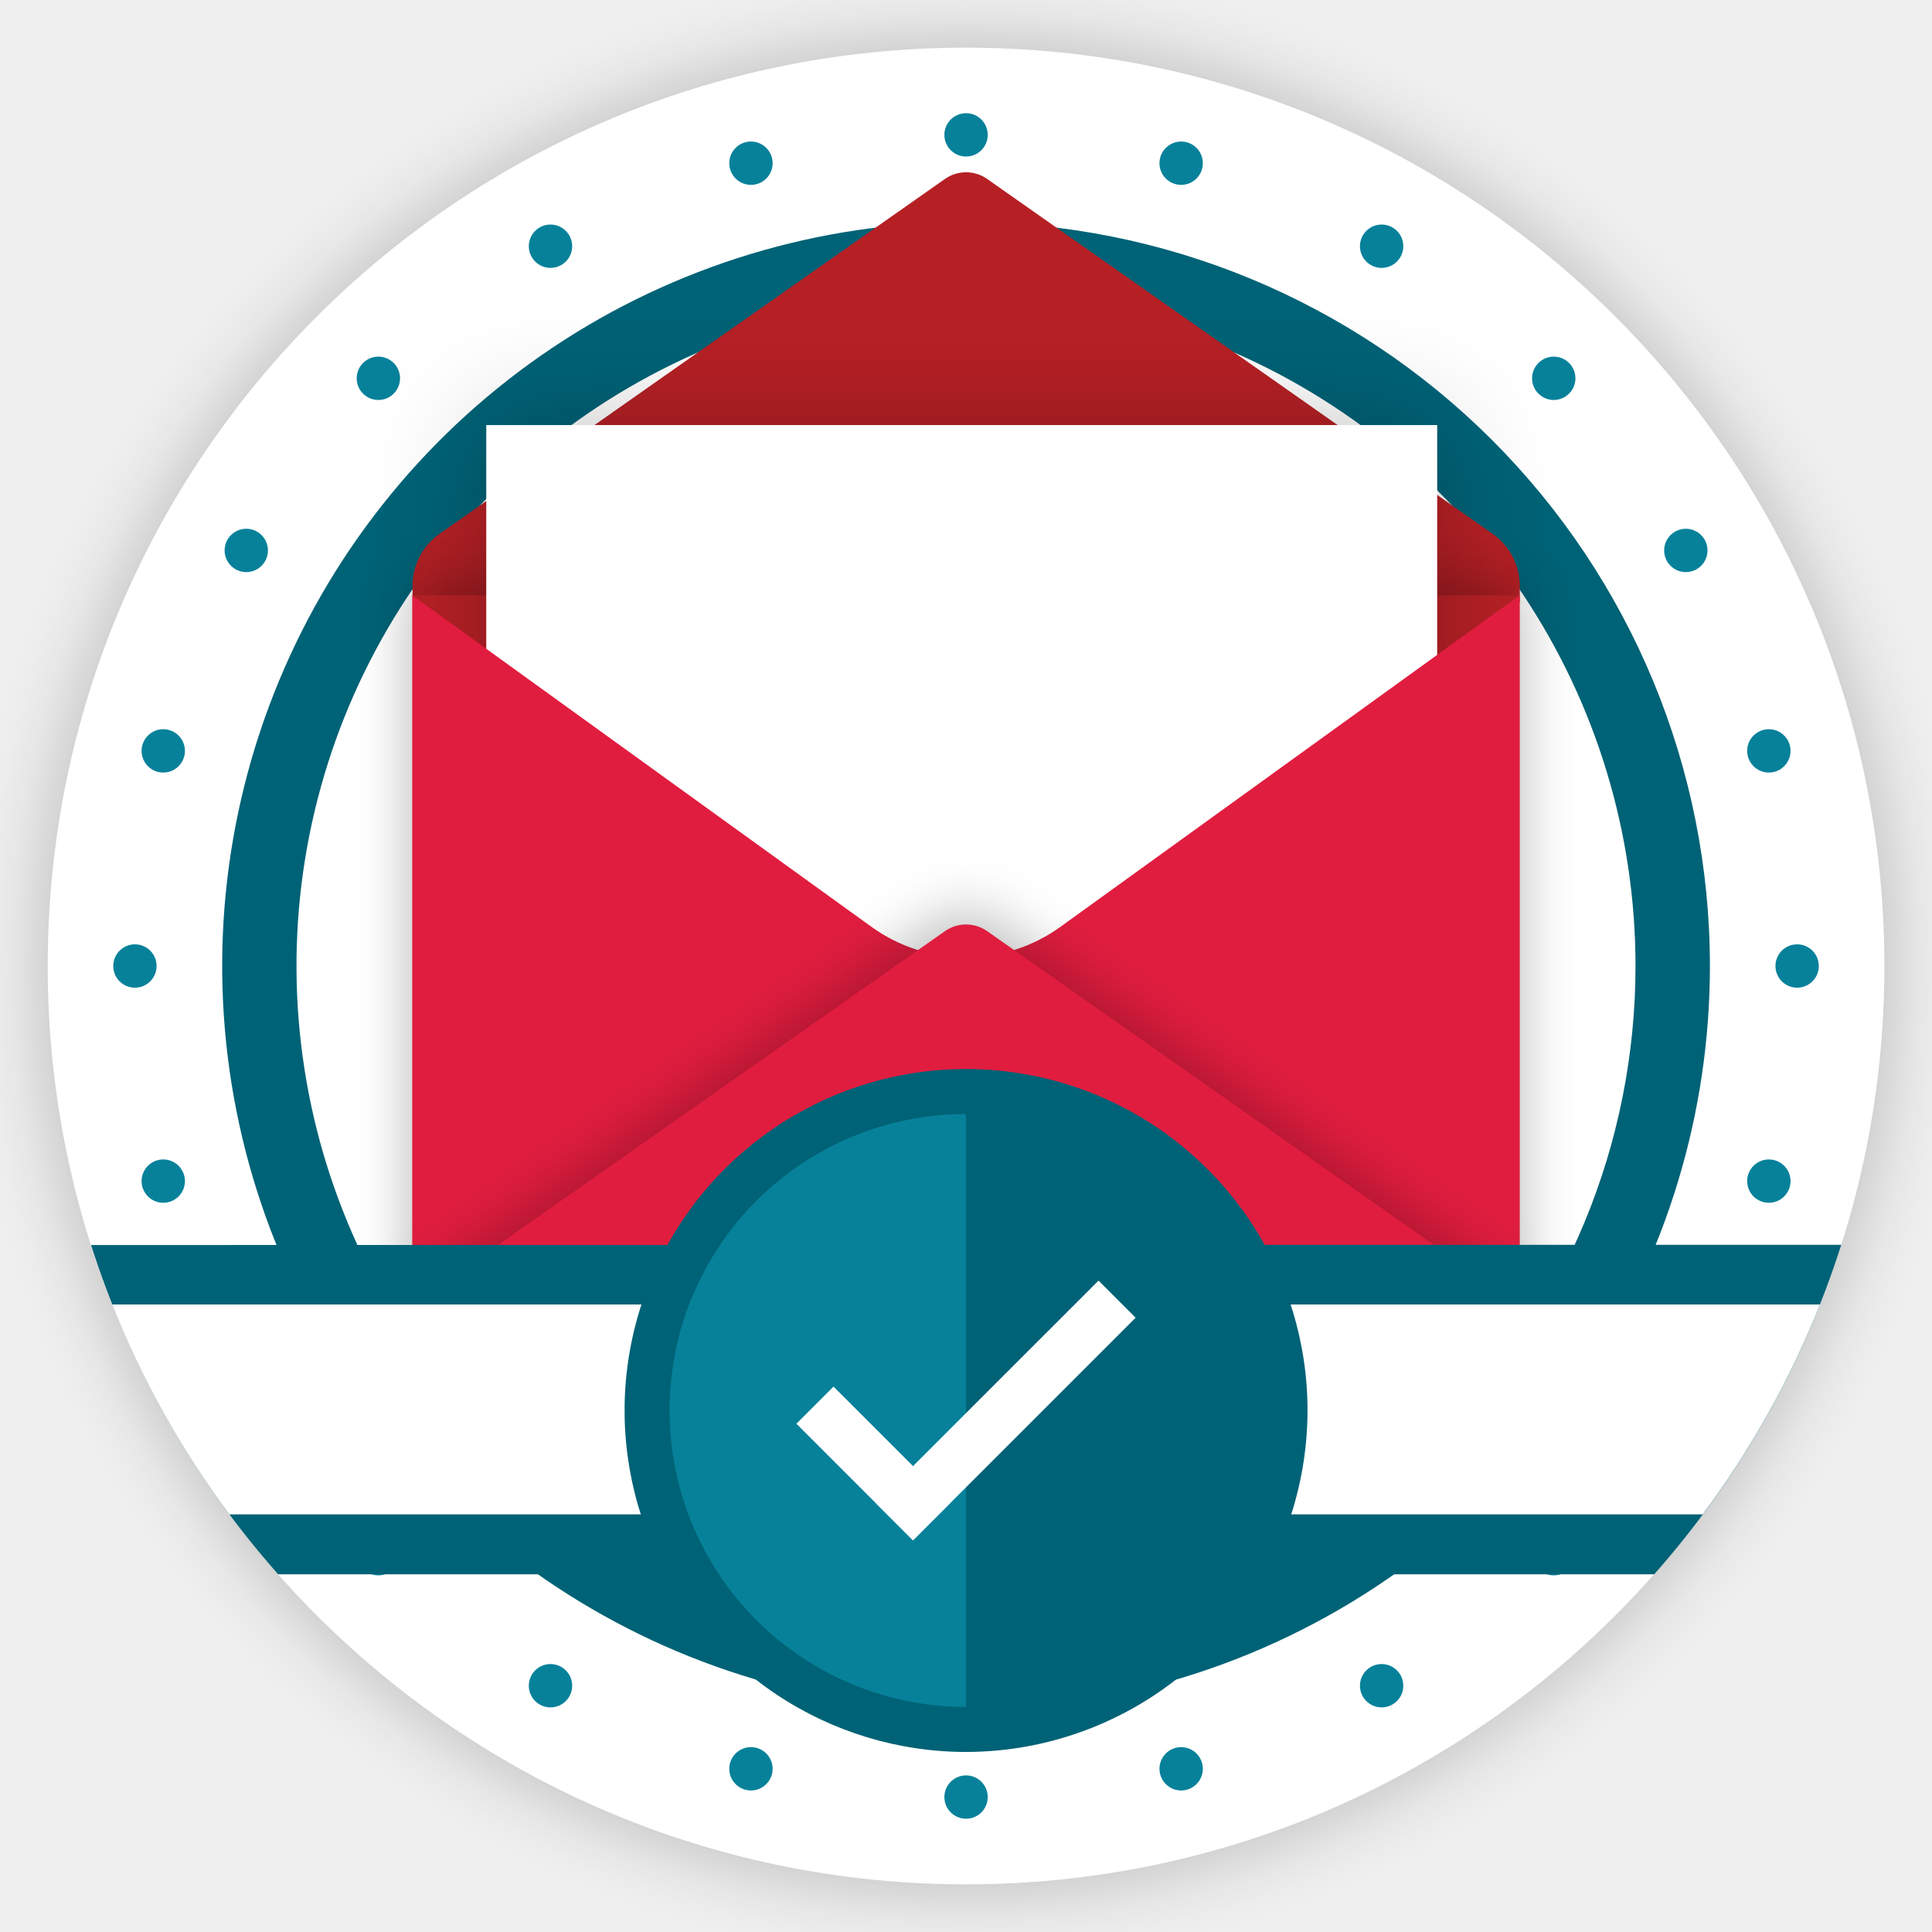
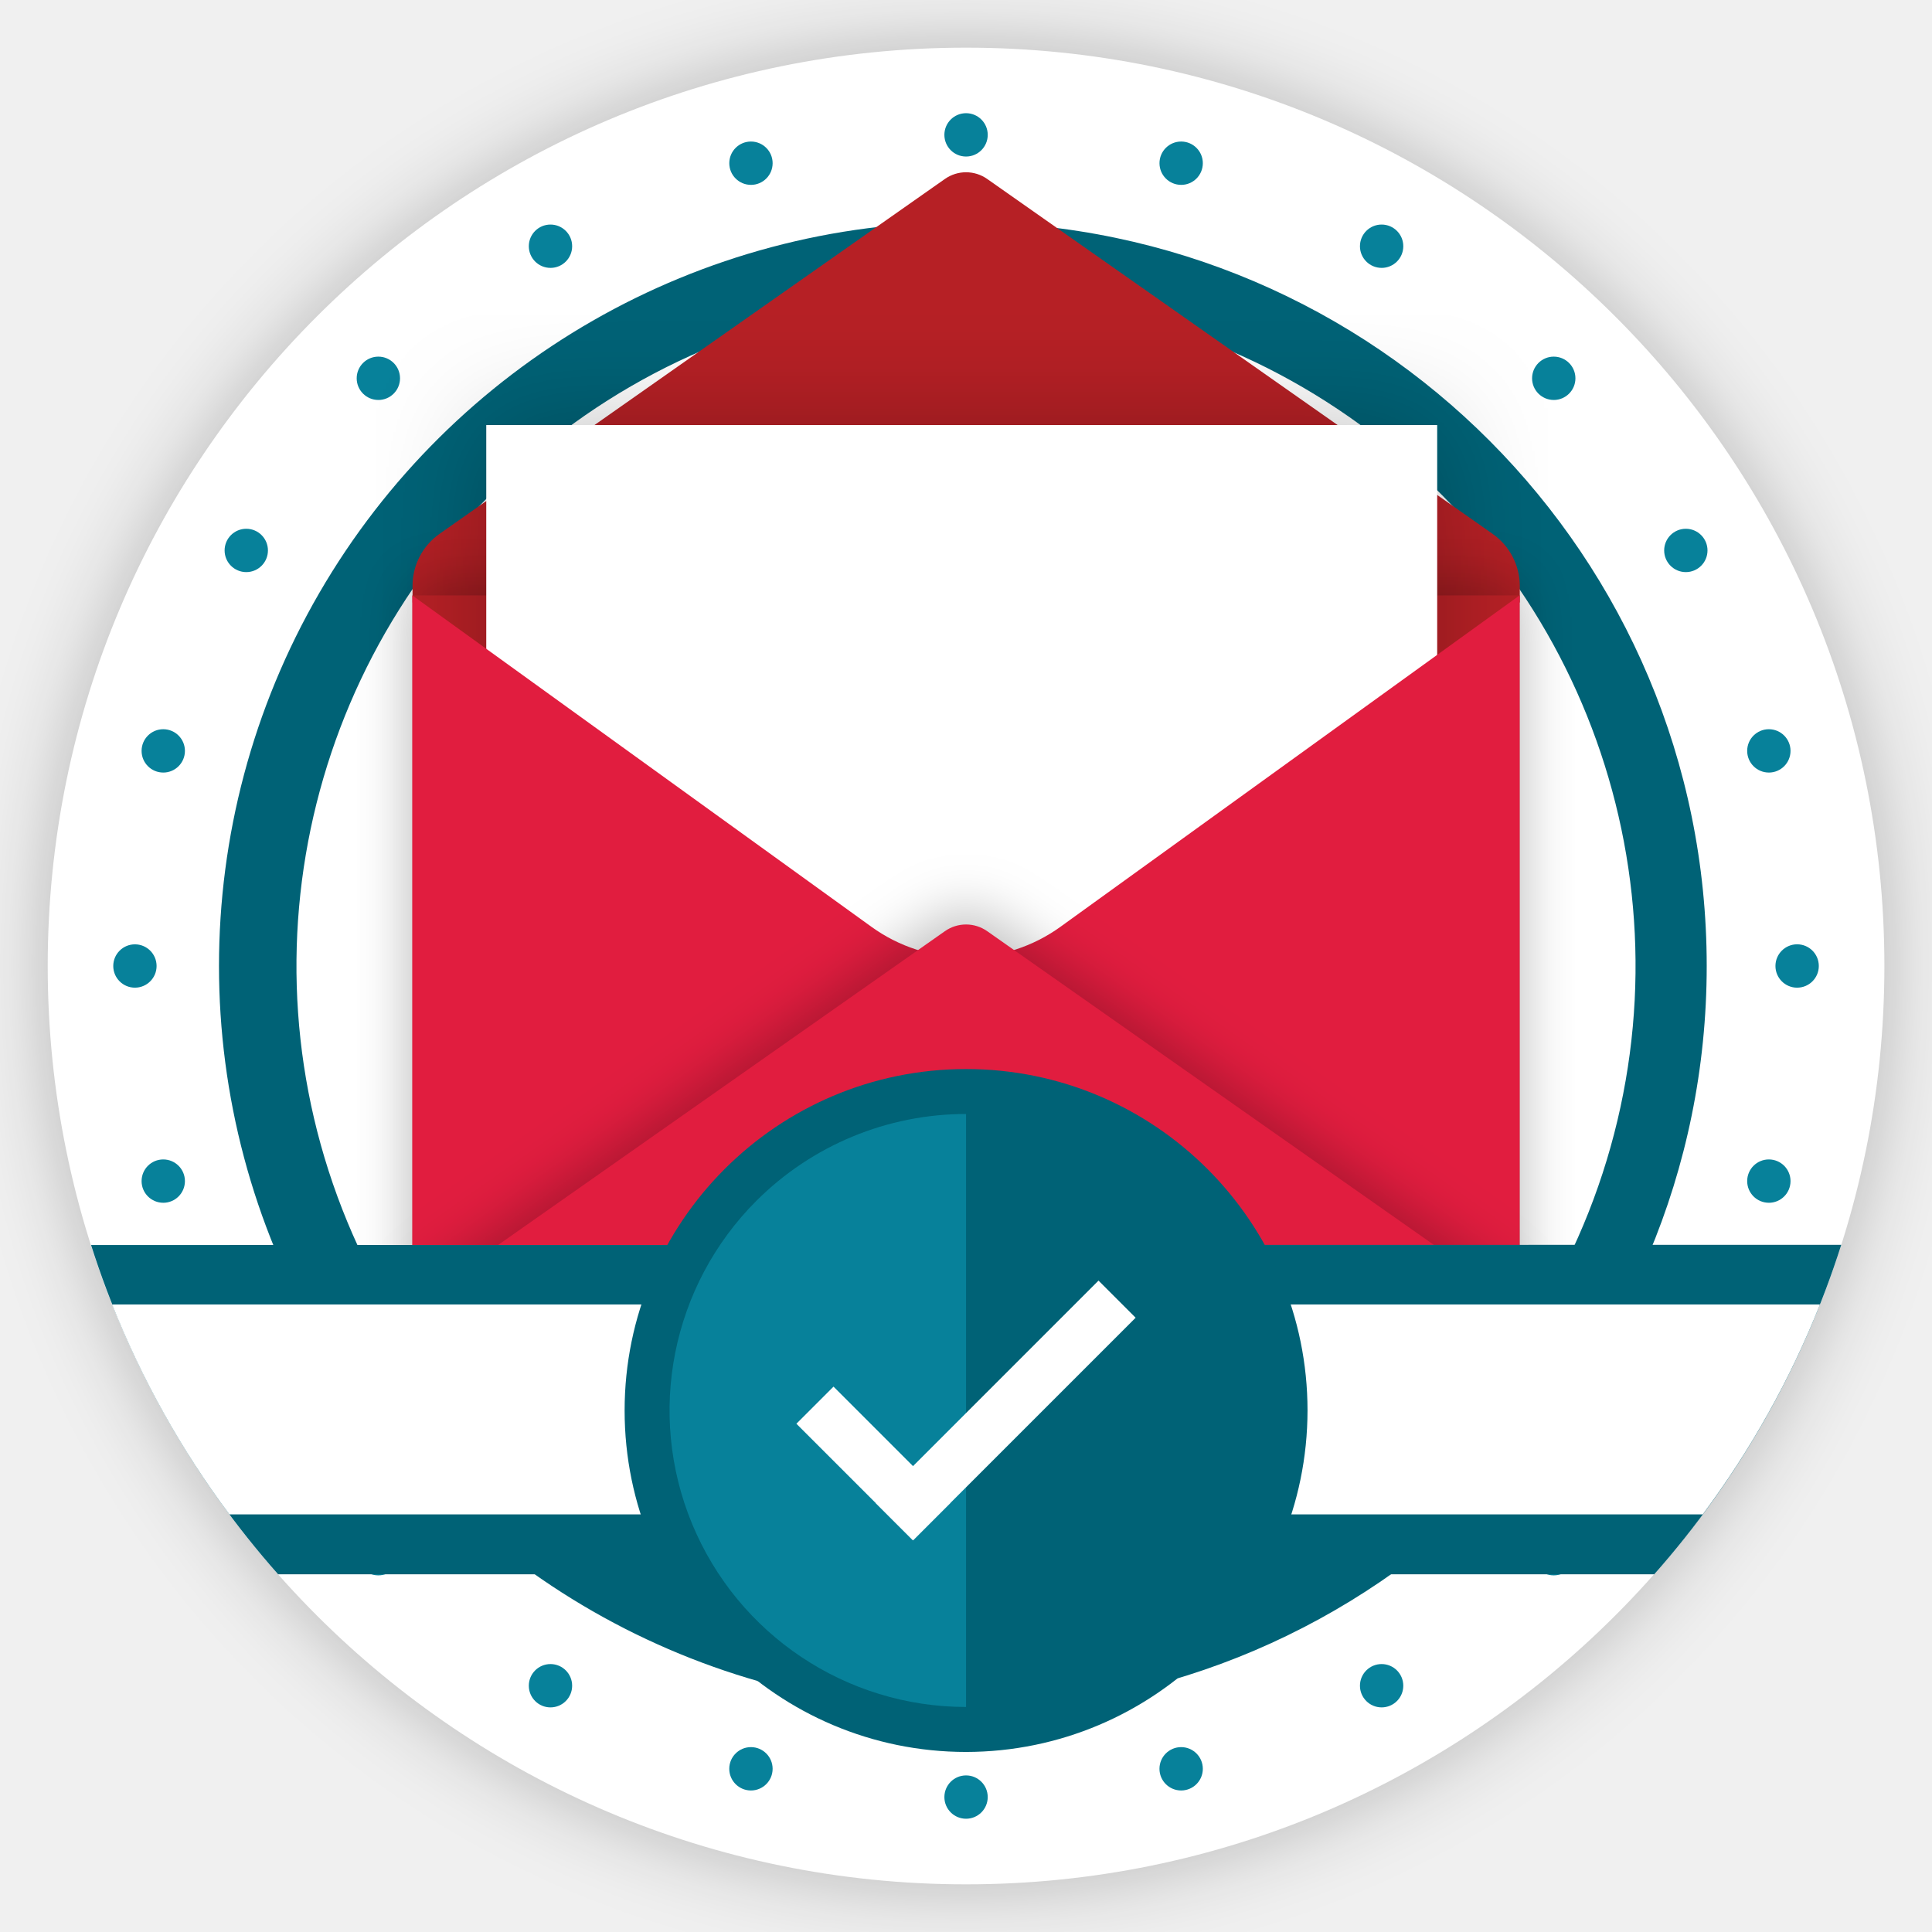
<svg xmlns="http://www.w3.org/2000/svg" width="140" height="140" viewBox="0 0 140 140" fill="none">
-   <g clip-path="url(#clip0_227_11042)">
-     <g filter="url(#filter0_d_227_11042)">
-       <path d="M70.004 136.547C106.757 136.547 136.551 106.753 136.551 70C136.551 33.247 106.757 3.453 70.004 3.453C33.251 3.453 3.457 33.247 3.457 70C3.457 106.753 33.251 136.547 70.004 136.547Z" fill="white" />
+   <g clip-path="url(#a)">
+     <g filter="url(#b)">
+       <path d="M70.004 136.547c36.753 0 66.547-29.794 66.547-66.547S106.757 3.453 70.004 3.453 3.457 33.247 3.457 70s29.794 66.547 66.547 66.547Z" fill="#fff" />
    </g>
-     <path d="M70.004 16.097C59.343 16.097 48.921 19.258 40.057 25.181C31.192 31.104 24.284 39.523 20.204 49.372C16.124 59.221 15.056 70.06 17.136 80.516C19.216 90.972 24.35 100.577 31.889 108.115C39.427 115.654 49.032 120.787 59.488 122.867C69.944 124.947 80.782 123.88 90.632 119.8C100.481 115.72 108.9 108.811 114.823 99.947C120.746 91.083 123.907 80.661 123.907 70C123.907 55.704 118.228 41.993 108.119 31.885C98.01 21.776 84.3 16.097 70.004 16.097ZM70.004 118.511C60.408 118.512 51.028 115.667 43.049 110.336C35.07 105.006 28.851 97.429 25.179 88.564C21.506 79.699 20.545 69.944 22.417 60.532C24.289 51.121 28.91 42.476 35.695 35.691C42.48 28.906 51.125 24.285 60.536 22.413C69.948 20.541 79.703 21.503 88.568 25.175C97.433 28.847 105.01 35.066 110.34 43.045C115.671 51.024 118.516 60.404 118.515 70C118.515 82.866 113.404 95.205 104.306 104.302C95.209 113.4 82.87 118.511 70.004 118.511Z" fill="#006276" />
-     <path d="M70.004 11.343C70.871 11.343 71.574 10.64 71.574 9.773C71.574 8.905 70.871 8.202 70.004 8.202C69.136 8.202 68.433 8.905 68.433 9.773C68.433 10.64 69.136 11.343 70.004 11.343Z" fill="#07819A" />
-     <path d="M54.417 13.397C55.284 13.397 55.987 12.694 55.987 11.826C55.987 10.959 55.284 10.256 54.417 10.256C53.549 10.256 52.846 10.959 52.846 11.826C52.846 12.694 53.549 13.397 54.417 13.397Z" fill="#07819A" />
-     <path d="M39.89 19.413C40.758 19.413 41.461 18.709 41.461 17.842C41.461 16.975 40.758 16.271 39.89 16.271C39.023 16.271 38.32 16.975 38.32 17.842C38.32 18.709 39.023 19.413 39.89 19.413Z" fill="#07819A" />
-     <path d="M27.417 28.984C28.285 28.984 28.988 28.281 28.988 27.413C28.988 26.546 28.285 25.843 27.417 25.843C26.55 25.843 25.847 26.546 25.847 27.413C25.847 28.281 26.55 28.984 27.417 28.984Z" fill="#07819A" />
-     <path d="M17.846 41.457C18.713 41.457 19.416 40.754 19.416 39.887C19.416 39.02 18.713 38.316 17.846 38.316C16.979 38.316 16.276 39.02 16.276 39.887C16.276 40.754 16.979 41.457 17.846 41.457Z" fill="#07819A" />
-     <path d="M11.83 55.983C12.697 55.983 13.401 55.28 13.401 54.412C13.401 53.545 12.697 52.842 11.83 52.842C10.963 52.842 10.26 53.545 10.26 54.412C10.26 55.28 10.963 55.983 11.83 55.983Z" fill="#07819A" />
-     <path d="M9.777 71.571C10.644 71.571 11.347 70.868 11.347 70C11.347 69.133 10.644 68.43 9.777 68.43C8.909 68.43 8.206 69.133 8.206 70C8.206 70.868 8.909 71.571 9.777 71.571Z" fill="#07819A" />
-     <path d="M11.83 87.158C12.697 87.158 13.401 86.454 13.401 85.587C13.401 84.72 12.697 84.017 11.83 84.017C10.963 84.017 10.26 84.72 10.26 85.587C10.26 86.454 10.963 87.158 11.83 87.158Z" fill="#07819A" />
-     <path d="M17.846 101.684C18.713 101.684 19.416 100.981 19.416 100.113C19.416 99.246 18.713 98.543 17.846 98.543C16.979 98.543 16.276 99.246 16.276 100.113C16.276 100.981 16.979 101.684 17.846 101.684Z" fill="#07819A" />
-     <path d="M27.417 114.157C28.285 114.157 28.988 113.454 28.988 112.586C28.988 111.719 28.285 111.016 27.417 111.016C26.55 111.016 25.847 111.719 25.847 112.586C25.847 113.454 26.55 114.157 27.417 114.157Z" fill="#07819A" />
-     <path d="M39.89 123.724C40.758 123.724 41.461 123.021 41.461 122.154C41.461 121.286 40.758 120.583 39.89 120.583C39.023 120.583 38.32 121.286 38.32 122.154C38.32 123.021 39.023 123.724 39.89 123.724Z" fill="#07819A" />
-     <path d="M54.417 129.745C55.284 129.745 55.987 129.041 55.987 128.174C55.987 127.307 55.284 126.604 54.417 126.604C53.549 126.604 52.846 127.307 52.846 128.174C52.846 129.041 53.549 129.745 54.417 129.745Z" fill="#07819A" />
-     <path d="M70.004 131.793C70.871 131.793 71.574 131.09 71.574 130.223C71.574 129.355 70.871 128.652 70.004 128.652C69.136 128.652 68.433 129.355 68.433 130.223C68.433 131.09 69.136 131.793 70.004 131.793Z" fill="#07819A" />
-     <path d="M85.591 129.745C86.458 129.745 87.162 129.041 87.162 128.174C87.162 127.307 86.458 126.604 85.591 126.604C84.724 126.604 84.02 127.307 84.02 128.174C84.02 129.041 84.724 129.745 85.591 129.745Z" fill="#07819A" />
-     <path d="M100.117 123.724C100.985 123.724 101.688 123.021 101.688 122.154C101.688 121.286 100.985 120.583 100.117 120.583C99.25 120.583 98.547 121.286 98.547 122.154C98.547 123.021 99.25 123.724 100.117 123.724Z" fill="#07819A" />
-     <path d="M112.59 114.157C113.458 114.157 114.161 113.454 114.161 112.586C114.161 111.719 113.458 111.016 112.59 111.016C111.723 111.016 111.02 111.719 111.02 112.586C111.02 113.454 111.723 114.157 112.59 114.157Z" fill="#07819A" />
-     <path d="M122.162 101.684C123.029 101.684 123.732 100.981 123.732 100.113C123.732 99.246 123.029 98.543 122.162 98.543C121.294 98.543 120.591 99.246 120.591 100.113C120.591 100.981 121.294 101.684 122.162 101.684Z" fill="#07819A" />
-     <path d="M128.177 87.158C129.045 87.158 129.748 86.454 129.748 85.587C129.748 84.72 129.045 84.017 128.177 84.017C127.31 84.017 126.607 84.72 126.607 85.587C126.607 86.454 127.31 87.158 128.177 87.158Z" fill="#07819A" />
-     <path d="M130.227 71.571C131.094 71.571 131.798 70.868 131.798 70C131.798 69.133 131.094 68.43 130.227 68.43C129.36 68.43 128.656 69.133 128.656 70C128.656 70.868 129.36 71.571 130.227 71.571Z" fill="#07819A" />
-     <path d="M128.177 55.983C129.045 55.983 129.748 55.28 129.748 54.412C129.748 53.545 129.045 52.842 128.177 52.842C127.31 52.842 126.607 53.545 126.607 54.412C126.607 55.28 127.31 55.983 128.177 55.983Z" fill="#07819A" />
-     <path d="M122.162 41.457C123.029 41.457 123.732 40.754 123.732 39.887C123.732 39.02 123.029 38.316 122.162 38.316C121.294 38.316 120.591 39.02 120.591 39.887C120.591 40.754 121.294 41.457 122.162 41.457Z" fill="#07819A" />
-     <path d="M112.59 28.984C113.458 28.984 114.161 28.281 114.161 27.413C114.161 26.546 113.458 25.843 112.59 25.843C111.723 25.843 111.02 26.546 111.02 27.413C111.02 28.281 111.723 28.984 112.59 28.984Z" fill="#07819A" />
-     <path d="M100.117 19.413C100.985 19.413 101.688 18.709 101.688 17.842C101.688 16.975 100.985 16.271 100.117 16.271C99.25 16.271 98.547 16.975 98.547 17.842C98.547 18.709 99.25 19.413 100.117 19.413Z" fill="#07819A" />
-     <path d="M85.591 13.397C86.458 13.397 87.162 12.694 87.162 11.826C87.162 10.959 86.458 10.256 85.591 10.256C84.724 10.256 84.02 10.959 84.02 11.826C84.02 12.694 84.724 13.397 85.591 13.397Z" fill="#07819A" />
-     <path d="M108.152 38.681L71.54 12.972C71.091 12.654 70.554 12.483 70.004 12.483C69.454 12.483 68.917 12.654 68.468 12.972L31.855 38.681C31.249 39.107 30.754 39.672 30.412 40.33C30.071 40.987 29.892 41.717 29.893 42.458V43.659H110.13V42.458C110.128 41.716 109.947 40.985 109.603 40.328C109.258 39.671 108.761 39.106 108.152 38.681Z" fill="#B62025" />
-     <g filter="url(#filter1_d_227_11042)">
-       <path d="M110.115 43.145H29.893V97.657H110.115V43.145Z" fill="#B62025" />
+     <path d="M70.004 16.097a53.903 53.903 0 1 0 0 107.805 53.903 53.903 0 0 0 0-107.805Zm0 102.414a48.51 48.51 0 0 1-44.825-29.947 48.515 48.515 0 1 1 44.825 29.947Z" fill="#006276" />
+     <path d="M70.004 11.343a1.57 1.57 0 1 0 0-3.141 1.57 1.57 0 0 0 0 3.141Zm-15.587 2.054a1.57 1.57 0 1 0 0-3.141 1.57 1.57 0 0 0 0 3.14ZM39.89 19.413a1.57 1.57 0 1 0 0-3.141 1.57 1.57 0 0 0 0 3.14Zm-12.473 9.571a1.57 1.57 0 1 0 0-3.141 1.57 1.57 0 0 0 0 3.14Zm-9.571 12.473a1.57 1.57 0 1 0 0-3.14 1.57 1.57 0 0 0 0 3.14ZM11.83 55.983a1.57 1.57 0 1 0 0-3.141 1.57 1.57 0 0 0 0 3.14ZM9.777 71.57a1.57 1.57 0 1 0 0-3.14 1.57 1.57 0 0 0 0 3.14Zm2.053 15.588a1.57 1.57 0 1 0 0-3.141 1.57 1.57 0 0 0 0 3.14Zm6.016 14.526a1.57 1.57 0 1 0 0-3.141 1.57 1.57 0 0 0 0 3.141Zm9.571 12.473a1.57 1.57 0 1 0 0-3.141 1.57 1.57 0 0 0 0 3.141Zm12.473 9.567a1.57 1.57 0 1 0 0-3.14 1.57 1.57 0 0 0 0 3.14Zm14.527 6.021a1.571 1.571 0 1 0-.002-3.142 1.571 1.571 0 0 0 .002 3.142Zm15.587 2.048a1.57 1.57 0 1 0 0-3.14 1.57 1.57 0 0 0 0 3.14Zm15.587-2.048a1.571 1.571 0 1 0-.001-3.142 1.571 1.571 0 0 0 .001 3.142Zm14.526-6.021a1.57 1.57 0 1 0 .001-3.14 1.57 1.57 0 0 0-.001 3.14Zm12.473-9.567a1.57 1.57 0 1 0 0-3.141 1.57 1.57 0 0 0 0 3.141Zm9.572-12.473a1.57 1.57 0 1 0 0-3.14 1.57 1.57 0 0 0 0 3.14Zm6.015-14.526a1.57 1.57 0 1 0 .001-3.141 1.57 1.57 0 0 0-.001 3.14Zm2.05-15.588a1.571 1.571 0 1 0 0-3.142 1.571 1.571 0 0 0 0 3.143Zm-2.05-15.587a1.57 1.57 0 1 0 .001-3.141 1.57 1.57 0 0 0-.001 3.14Zm-6.015-14.526a1.57 1.57 0 1 0 0-3.14 1.57 1.57 0 0 0 0 3.14Zm-9.572-12.473a1.57 1.57 0 1 0 .001-3.141 1.57 1.57 0 0 0-.001 3.14Zm-12.473-9.571a1.57 1.57 0 1 0 .001-3.141 1.57 1.57 0 0 0-.001 3.14Zm-14.526-6.016a1.57 1.57 0 1 0 0-3.141 1.57 1.57 0 0 0 0 3.14Z" fill="#07819A" />
+     <path d="M108.152 38.681 71.54 12.971a2.662 2.662 0 0 0-3.073 0l-36.612 25.71a4.61 4.61 0 0 0-1.962 3.777v1.201h80.237v-1.201a4.62 4.62 0 0 0-1.978-3.776Z" fill="#B62025" />
+     <g filter="url(#c)">
+       <path d="M110.115 43.145H29.893v54.512h80.222V43.146Z" fill="#B62025" />
    </g>
-     <g filter="url(#filter2_d_227_11042)">
-       <path d="M104.144 30.802H35.236V97.653H104.144V30.802Z" fill="white" />
+     <g filter="url(#d)">
+       <path d="M104.144 30.802H35.236v66.851h68.908V30.802Z" fill="#fff" />
    </g>
-     <path d="M110.115 97.657H29.878V43.145L63.151 67.163C65.143 68.602 67.539 69.376 69.996 69.373C72.453 69.374 74.849 68.601 76.841 67.163L110.115 43.145V97.657Z" fill="#E11D3F" />
-     <g filter="url(#filter3_d_227_11042)">
-       <path d="M108.152 93.193L71.54 67.479C71.091 67.162 70.554 66.991 70.004 66.991C69.454 66.991 68.917 67.162 68.468 67.479L31.855 93.193C31.249 93.618 30.754 94.184 30.412 94.841C30.071 95.498 29.892 96.228 29.893 96.969V97.657H110.13V96.969C110.128 96.227 109.947 95.497 109.603 94.84C109.258 94.182 108.761 93.618 108.152 93.193Z" fill="#E11D3F" />
+     <path d="M110.115 97.657H29.878V43.146L63.15 67.162a11.666 11.666 0 0 0 6.845 2.21 11.686 11.686 0 0 0 6.845-2.21l33.274-24.017v54.511Z" fill="#E11D3F" />
+     <g filter="url(#e)">
+       <path d="M108.152 93.193 71.54 67.48a2.662 2.662 0 0 0-3.073 0L31.855 93.193a4.61 4.61 0 0 0-1.962 3.776v.689h80.237v-.689a4.62 4.62 0 0 0-1.978-3.776Z" fill="#E11D3F" />
    </g>
-     <path d="M133.425 90.204C130.619 99.02 126.001 107.153 119.869 114.081H20.154C14.024 107.158 9.406 99.03 6.598 90.219L133.425 90.204Z" fill="#006276" />
-     <path d="M131.881 94.527C129.729 99.948 126.873 105.063 123.386 109.738H16.622C13.134 105.063 10.278 99.948 8.126 94.527H131.881Z" fill="white" />
-     <path d="M70.004 126.953C65.11 126.953 60.326 125.502 56.257 122.783C52.188 120.064 49.016 116.2 47.143 111.678C45.27 107.157 44.78 102.182 45.735 97.382C46.69 92.582 49.047 88.173 52.507 84.712C55.968 81.252 60.377 78.895 65.176 77.94C69.976 76.986 74.952 77.476 79.473 79.348C83.994 81.221 87.859 84.393 90.578 88.462C93.297 92.531 94.748 97.315 94.748 102.209C94.741 108.769 92.132 115.059 87.493 119.698C82.854 124.337 76.564 126.946 70.004 126.953Z" fill="#006276" />
-     <path d="M70.004 80.724V123.694C64.305 123.694 58.841 121.43 54.811 117.401C50.782 113.372 48.519 107.907 48.519 102.209C48.519 96.511 50.782 91.046 54.811 87.016C58.841 82.987 64.305 80.724 70.004 80.724Z" fill="#07819A" />
-     <path d="M82.293 95.487L79.604 92.798L63.47 108.931L66.159 111.62L82.293 95.487Z" fill="white" />
-     <path d="M60.4 100.48L57.711 103.169L66.159 111.617L68.848 108.929L60.4 100.48Z" fill="white" />
+     <path d="M133.425 90.204a66.42 66.42 0 0 1-13.556 23.877H20.154A66.415 66.415 0 0 1 6.598 90.219l126.827-.015Z" fill="#006276" />
+     <path d="M131.881 94.527a66.442 66.442 0 0 1-8.495 15.211H16.622a66.434 66.434 0 0 1-8.496-15.21h123.755Z" fill="#fff" />
+     <path d="M70.004 126.953a24.743 24.743 0 1 1 24.744-24.744 24.772 24.772 0 0 1-24.744 24.744Z" fill="#006276" />
+     <path d="M70.004 80.724v42.97A21.487 21.487 0 0 1 54.81 87.016a21.485 21.485 0 0 1 15.193-6.292Z" fill="#07819A" />
+     <path d="m82.293 95.487-2.69-2.69-16.133 16.134 2.69 2.689 16.133-16.133Z" fill="#fff" />
+     <path d="m60.4 100.48-2.69 2.689 8.45 8.448 2.688-2.688-8.448-8.449Z" fill="#fff" />
  </g>
  <defs>
-     <filter id="filter0_d_227_11042" x="-2.543" y="-2.547" width="145.094" height="145.095" filterUnits="userSpaceOnUse" color-interpolation-filters="sRGB">
+     <filter id="b" x="-2.543" y="-2.547" width="145.094" height="145.095" filterUnits="userSpaceOnUse" color-interpolation-filters="sRGB">
      <feFlood flood-opacity="0" result="BackgroundImageFix" />
-       <feColorMatrix in="SourceAlpha" type="matrix" values="0 0 0 0 0 0 0 0 0 0 0 0 0 0 0 0 0 0 127 0" result="hardAlpha" />
+       <feColorMatrix in="SourceAlpha" values="0 0 0 0 0 0 0 0 0 0 0 0 0 0 0 0 0 0 127 0" result="hardAlpha" />
      <feOffset />
      <feGaussianBlur stdDeviation="3" />
-       <feColorMatrix type="matrix" values="0 0 0 0 0.004 0 0 0 0 0.004 0 0 0 0 0.004 0 0 0 0.24 0" />
-       <feBlend mode="normal" in2="BackgroundImageFix" result="effect1_dropShadow_227_11042" />
-       <feBlend mode="normal" in="SourceGraphic" in2="effect1_dropShadow_227_11042" result="shape" />
+       <feColorMatrix values="0 0 0 0 0.004 0 0 0 0 0.004 0 0 0 0 0.004 0 0 0 0.24 0" />
+       <feBlend in2="BackgroundImageFix" result="effect1_dropShadow_227_11042" />
+       <feBlend in="SourceGraphic" in2="effect1_dropShadow_227_11042" result="shape" />
    </filter>
-     <filter id="filter1_d_227_11042" x="25.893" y="38.145" width="88.222" height="62.512" filterUnits="userSpaceOnUse" color-interpolation-filters="sRGB">
+     <filter id="c" x="25.893" y="38.145" width="88.222" height="62.512" filterUnits="userSpaceOnUse" color-interpolation-filters="sRGB">
      <feFlood flood-opacity="0" result="BackgroundImageFix" />
-       <feColorMatrix in="SourceAlpha" type="matrix" values="0 0 0 0 0 0 0 0 0 0 0 0 0 0 0 0 0 0 127 0" result="hardAlpha" />
+       <feColorMatrix in="SourceAlpha" values="0 0 0 0 0 0 0 0 0 0 0 0 0 0 0 0 0 0 127 0" result="hardAlpha" />
      <feOffset dy="-1" />
      <feGaussianBlur stdDeviation="2" />
-       <feColorMatrix type="matrix" values="0 0 0 0 0 0 0 0 0 0 0 0 0 0 0 0 0 0 0.25 0" />
-       <feBlend mode="normal" in2="BackgroundImageFix" result="effect1_dropShadow_227_11042" />
-       <feBlend mode="normal" in="SourceGraphic" in2="effect1_dropShadow_227_11042" result="shape" />
+       <feColorMatrix values="0 0 0 0 0 0 0 0 0 0 0 0 0 0 0 0 0 0 0.25 0" />
+       <feBlend in2="BackgroundImageFix" result="effect1_dropShadow_227_11042" />
+       <feBlend in="SourceGraphic" in2="effect1_dropShadow_227_11042" result="shape" />
    </filter>
-     <filter id="filter2_d_227_11042" x="27.236" y="22.802" width="84.909" height="82.852" filterUnits="userSpaceOnUse" color-interpolation-filters="sRGB">
+     <filter id="d" x="27.236" y="22.802" width="84.909" height="82.852" filterUnits="userSpaceOnUse" color-interpolation-filters="sRGB">
      <feFlood flood-opacity="0" result="BackgroundImageFix" />
-       <feColorMatrix in="SourceAlpha" type="matrix" values="0 0 0 0 0 0 0 0 0 0 0 0 0 0 0 0 0 0 127 0" result="hardAlpha" />
+       <feColorMatrix in="SourceAlpha" values="0 0 0 0 0 0 0 0 0 0 0 0 0 0 0 0 0 0 127 0" result="hardAlpha" />
      <feOffset />
      <feGaussianBlur stdDeviation="4" />
-       <feColorMatrix type="matrix" values="0 0 0 0 0 0 0 0 0 0 0 0 0 0 0 0 0 0 0.25 0" />
-       <feBlend mode="normal" in2="BackgroundImageFix" result="effect1_dropShadow_227_11042" />
-       <feBlend mode="normal" in="SourceGraphic" in2="effect1_dropShadow_227_11042" result="shape" />
+       <feColorMatrix values="0 0 0 0 0 0 0 0 0 0 0 0 0 0 0 0 0 0 0.25 0" />
+       <feBlend in2="BackgroundImageFix" result="effect1_dropShadow_227_11042" />
+       <feBlend in="SourceGraphic" in2="effect1_dropShadow_227_11042" result="shape" />
    </filter>
-     <filter id="filter3_d_227_11042" x="25.893" y="61.991" width="88.237" height="38.666" filterUnits="userSpaceOnUse" color-interpolation-filters="sRGB">
+     <filter id="e" x="25.893" y="61.991" width="88.237" height="38.666" filterUnits="userSpaceOnUse" color-interpolation-filters="sRGB">
      <feFlood flood-opacity="0" result="BackgroundImageFix" />
-       <feColorMatrix in="SourceAlpha" type="matrix" values="0 0 0 0 0 0 0 0 0 0 0 0 0 0 0 0 0 0 127 0" result="hardAlpha" />
+       <feColorMatrix in="SourceAlpha" values="0 0 0 0 0 0 0 0 0 0 0 0 0 0 0 0 0 0 127 0" result="hardAlpha" />
      <feOffset dy="-1" />
      <feGaussianBlur stdDeviation="2" />
-       <feColorMatrix type="matrix" values="0 0 0 0 0 0 0 0 0 0 0 0 0 0 0 0 0 0 0.25 0" />
-       <feBlend mode="normal" in2="BackgroundImageFix" result="effect1_dropShadow_227_11042" />
-       <feBlend mode="normal" in="SourceGraphic" in2="effect1_dropShadow_227_11042" result="shape" />
+       <feColorMatrix values="0 0 0 0 0 0 0 0 0 0 0 0 0 0 0 0 0 0 0.25 0" />
+       <feBlend in2="BackgroundImageFix" result="effect1_dropShadow_227_11042" />
+       <feBlend in="SourceGraphic" in2="effect1_dropShadow_227_11042" result="shape" />
    </filter>
-     <clipPath id="clip0_227_11042">
-       <rect width="140" height="140" fill="white" />
+     <clipPath id="a">
+       <path fill="#fff" d="M0 0h140v140H0z" />
    </clipPath>
  </defs>
</svg>
